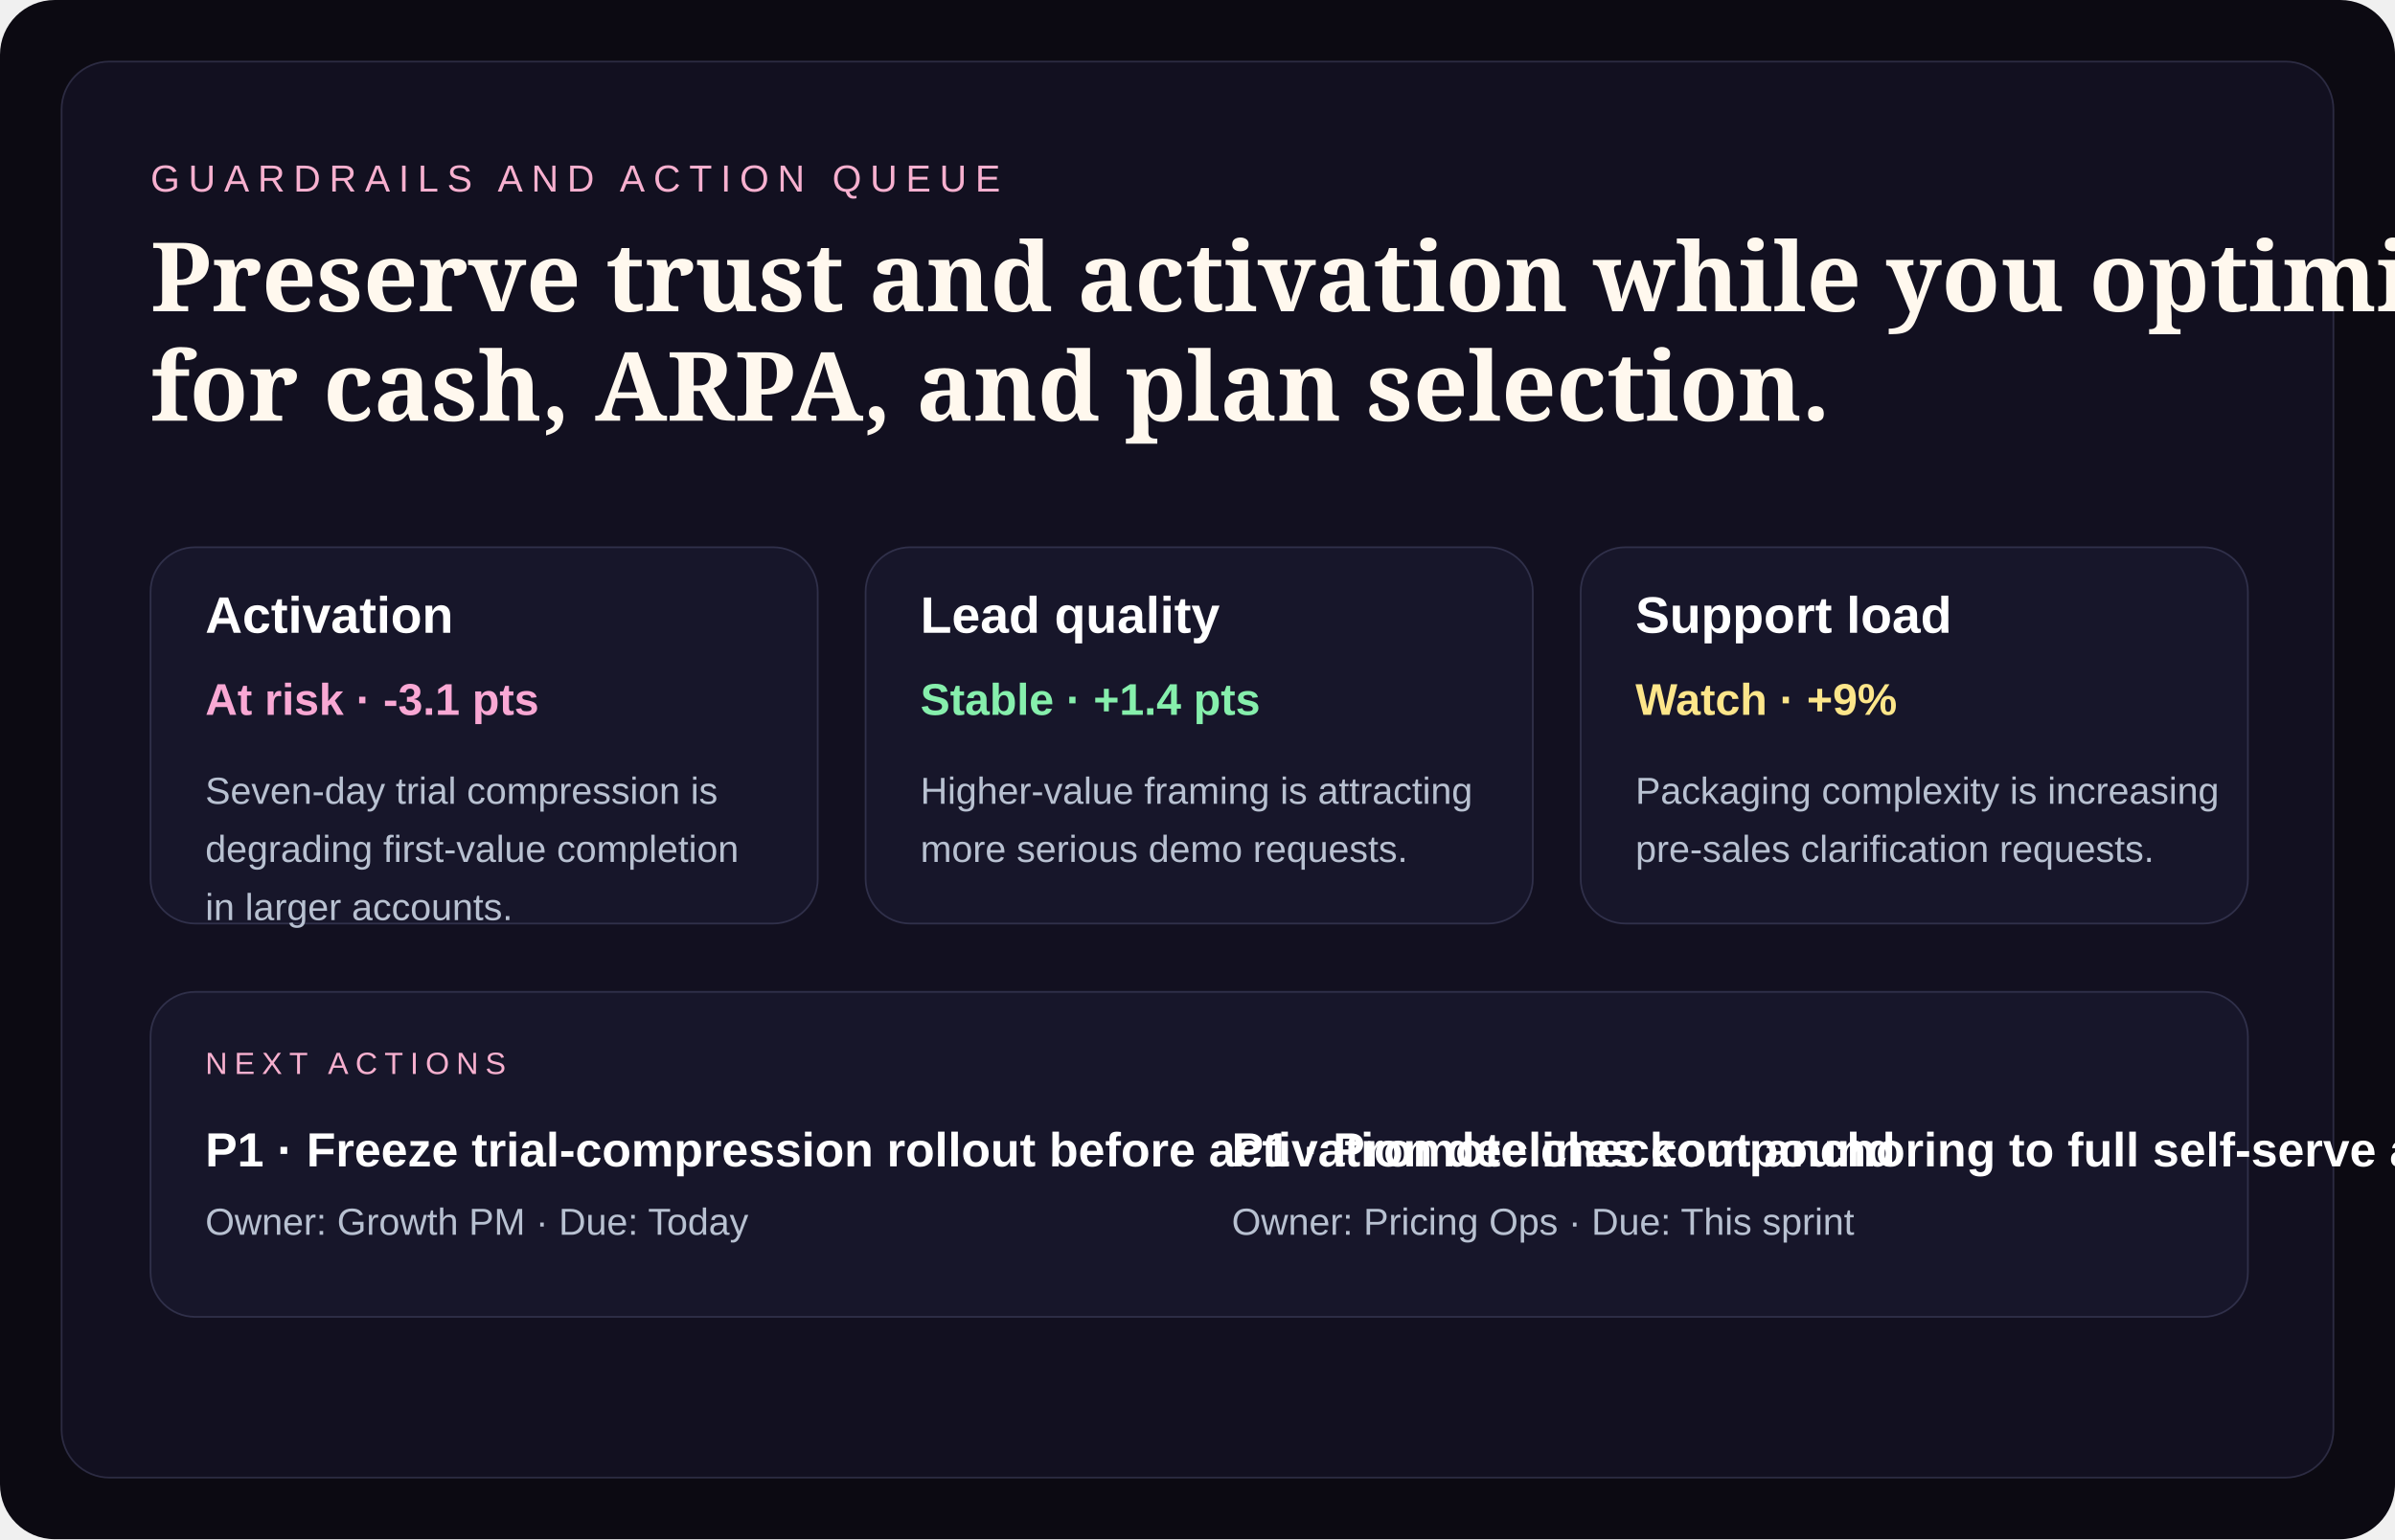
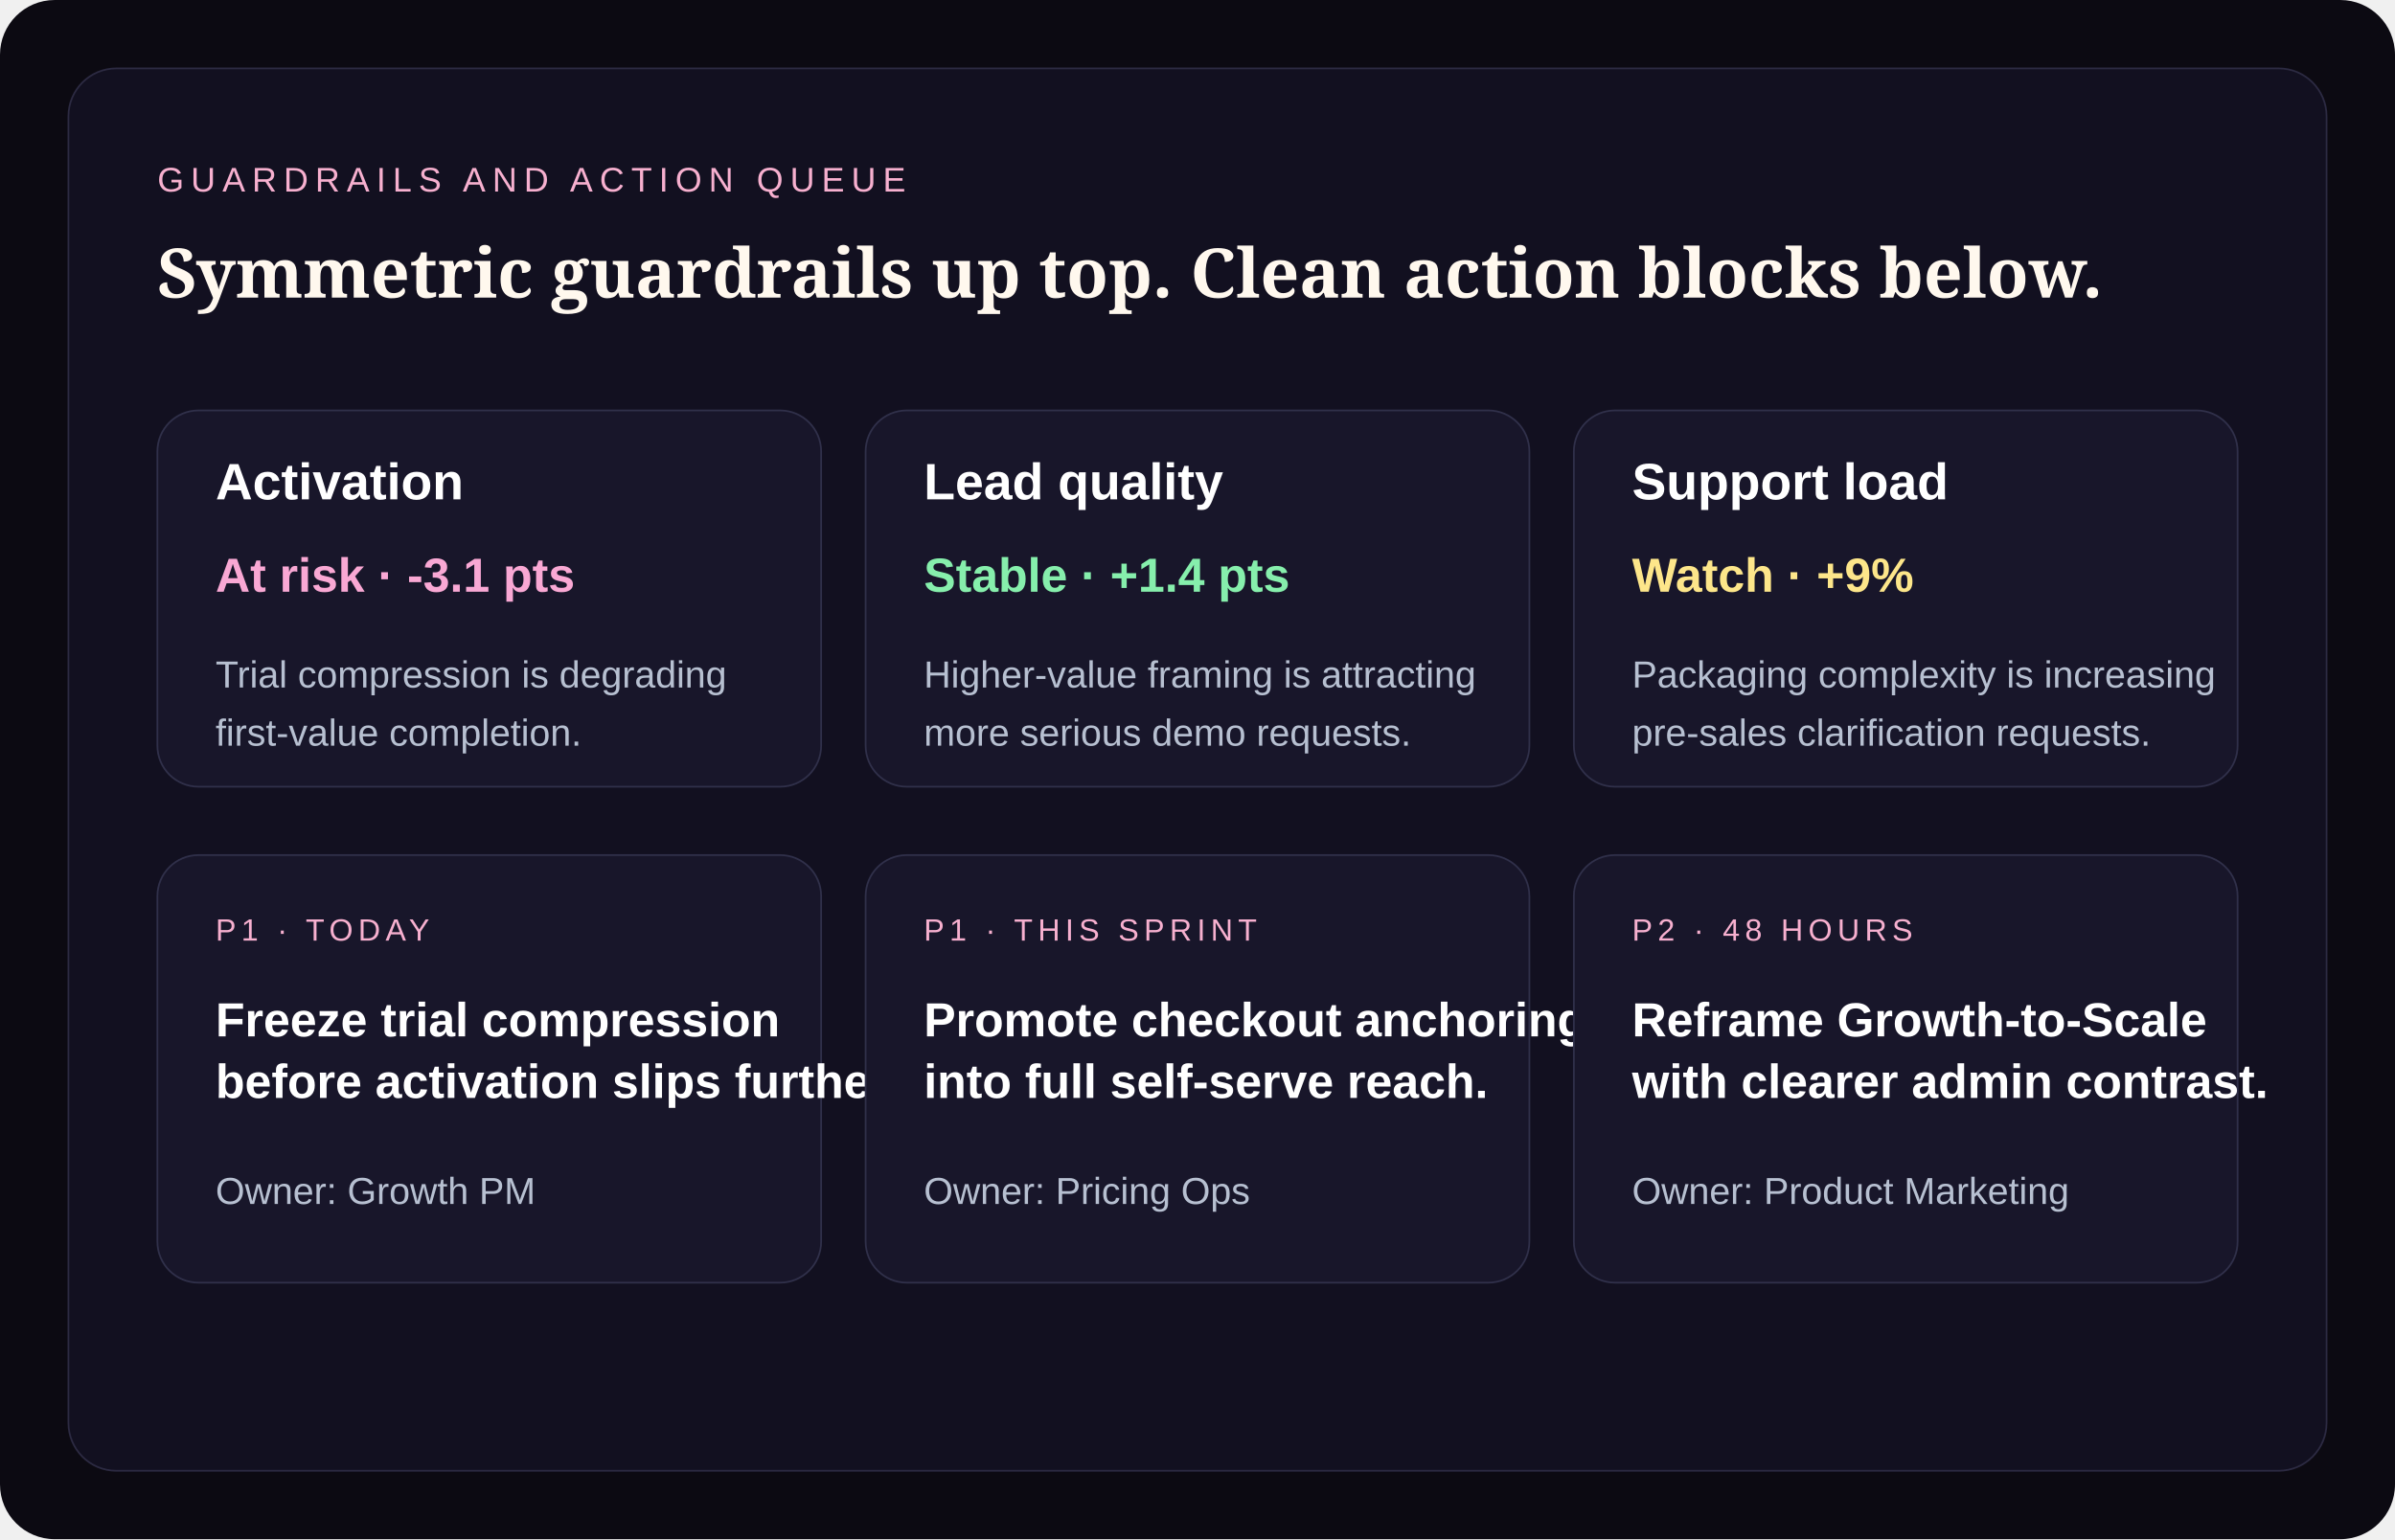
<svg xmlns="http://www.w3.org/2000/svg" width="1400" height="900" viewBox="0 0 1400 900" fill="none">
  <rect width="1400" height="900" rx="32" fill="#0C0A12" />
-   <rect x="36" y="36" width="1328" height="828" rx="28" fill="#121020" stroke="#2C2B42" />
-   <text x="88" y="112" fill="#F7B0CF" font-family="Arial, sans-serif" font-size="22" letter-spacing="5">GUARDRAILS AND ACTION QUEUE</text>
-   <text x="88" y="182" fill="#FFF8EE" font-family="Georgia, serif" font-size="56" font-weight="700">Preserve trust and activation while you optimize</text>
-   <text x="88" y="246" fill="#FFF8EE" font-family="Georgia, serif" font-size="56" font-weight="700">for cash, ARPA, and plan selection.</text>
-   <rect x="88" y="320" width="390" height="220" rx="26" fill="#17162A" stroke="#30304A" />
-   <text x="120" y="370" fill="#FFFFFF" font-family="Arial, sans-serif" font-size="30" font-weight="700">Activation</text>
-   <text x="120" y="418" fill="#F9A8D4" font-family="Arial, sans-serif" font-size="26" font-weight="700">At risk · -3.1 pts</text>
-   <text x="120" y="470" fill="#B8C1D1" font-family="Arial, sans-serif" font-size="22">Seven-day trial compression is</text>
-   <text x="120" y="504" fill="#B8C1D1" font-family="Arial, sans-serif" font-size="22">degrading first-value completion</text>
-   <text x="120" y="538" fill="#B8C1D1" font-family="Arial, sans-serif" font-size="22">in larger accounts.</text>
-   <rect x="506" y="320" width="390" height="220" rx="26" fill="#17162A" stroke="#30304A" />
-   <text x="538" y="370" fill="#FFFFFF" font-family="Arial, sans-serif" font-size="30" font-weight="700">Lead quality</text>
-   <text x="538" y="418" fill="#86EFAC" font-family="Arial, sans-serif" font-size="26" font-weight="700">Stable · +1.4 pts</text>
-   <text x="538" y="470" fill="#B8C1D1" font-family="Arial, sans-serif" font-size="22">Higher-value framing is attracting</text>
-   <text x="538" y="504" fill="#B8C1D1" font-family="Arial, sans-serif" font-size="22">more serious demo requests.</text>
-   <rect x="924" y="320" width="390" height="220" rx="26" fill="#17162A" stroke="#30304A" />
-   <text x="956" y="370" fill="#FFFFFF" font-family="Arial, sans-serif" font-size="30" font-weight="700">Support load</text>
-   <text x="956" y="418" fill="#FDE68A" font-family="Arial, sans-serif" font-size="26" font-weight="700">Watch · +9%</text>
-   <text x="956" y="470" fill="#B8C1D1" font-family="Arial, sans-serif" font-size="22">Packaging complexity is increasing</text>
-   <text x="956" y="504" fill="#B8C1D1" font-family="Arial, sans-serif" font-size="22">pre-sales clarification requests.</text>
-   <rect x="88" y="580" width="1226" height="190" rx="26" fill="#17162A" stroke="#30304A" />
-   <text x="120" y="628" fill="#F7B0CF" font-family="Arial, sans-serif" font-size="18" letter-spacing="4">NEXT ACTIONS</text>
-   <text x="120" y="682" fill="#FFFFFF" font-family="Arial, sans-serif" font-size="28" font-weight="700">P1 · Freeze trial-compression rollout before activation declines compound</text>
-   <text x="120" y="722" fill="#B8C1D1" font-family="Arial, sans-serif" font-size="22">Owner: Growth PM · Due: Today</text>
-   <text x="720" y="682" fill="#FFFFFF" font-family="Arial, sans-serif" font-size="28" font-weight="700">P1 · Promote checkout anchoring to full self-serve audience</text>
-   <text x="720" y="722" fill="#B8C1D1" font-family="Arial, sans-serif" font-size="22">Owner: Pricing Ops · Due: This sprint</text>
+   <rect x="40" y="40" width="1320" height="820" rx="28" fill="#121020" stroke="#2C2A42" />
+   <text x="92" y="112" fill="#F7B0CF" font-family="Arial, sans-serif" font-size="20" letter-spacing="4">GUARDRAILS AND ACTION QUEUE</text>
+   <text x="92" y="174" fill="#FFF8EE" font-family="Georgia, serif" font-size="40" font-weight="700">Symmetric guardrails up top. Clean action blocks below.</text>
+   <g>
+     <rect x="92" y="240" width="388" height="220" rx="24" fill="#18162A" stroke="#30304A" />
+     <text x="126" y="292" fill="#FFFFFF" font-family="Arial, sans-serif" font-size="30" font-weight="700">Activation</text>
+     <text x="126" y="346" fill="#F9A8D4" font-family="Arial, sans-serif" font-size="28" font-weight="700">At risk · -3.1 pts</text>
+     <text x="126" y="402" fill="#B7C0D1" font-family="Arial, sans-serif" font-size="22">Trial compression is degrading</text>
+     <text x="126" y="436" fill="#B7C0D1" font-family="Arial, sans-serif" font-size="22">first-value completion.</text>
+   </g>
+   <g>
+     <rect x="506" y="240" width="388" height="220" rx="24" fill="#18162A" stroke="#30304A" />
+     <text x="540" y="292" fill="#FFFFFF" font-family="Arial, sans-serif" font-size="30" font-weight="700">Lead quality</text>
+     <text x="540" y="346" fill="#86EFAC" font-family="Arial, sans-serif" font-size="28" font-weight="700">Stable · +1.4 pts</text>
+     <text x="540" y="402" fill="#B7C0D1" font-family="Arial, sans-serif" font-size="22">Higher-value framing is attracting</text>
+     <text x="540" y="436" fill="#B7C0D1" font-family="Arial, sans-serif" font-size="22">more serious demo requests.</text>
+   </g>
+   <g>
+     <rect x="920" y="240" width="388" height="220" rx="24" fill="#18162A" stroke="#30304A" />
+     <text x="954" y="292" fill="#FFFFFF" font-family="Arial, sans-serif" font-size="30" font-weight="700">Support load</text>
+     <text x="954" y="346" fill="#FDE68A" font-family="Arial, sans-serif" font-size="28" font-weight="700">Watch · +9%</text>
+     <text x="954" y="402" fill="#B7C0D1" font-family="Arial, sans-serif" font-size="22">Packaging complexity is increasing</text>
+     <text x="954" y="436" fill="#B7C0D1" font-family="Arial, sans-serif" font-size="22">pre-sales clarification requests.</text>
+   </g>
+   <g>
+     <rect x="92" y="500" width="388" height="250" rx="24" fill="#18162A" stroke="#30304A" />
+     <text x="126" y="550" fill="#F7B0CF" font-family="Arial, sans-serif" font-size="18" letter-spacing="3">P1 · TODAY</text>
+     <text x="126" y="606" fill="#FFFFFF" font-family="Arial, sans-serif" font-size="28" font-weight="700">Freeze trial compression</text>
+     <text x="126" y="642" fill="#FFFFFF" font-family="Arial, sans-serif" font-size="28" font-weight="700">before activation slips further.</text>
+     <text x="126" y="704" fill="#B7C0D1" font-family="Arial, sans-serif" font-size="22">Owner: Growth PM</text>
+   </g>
+   <g>
+     <rect x="506" y="500" width="388" height="250" rx="24" fill="#18162A" stroke="#30304A" />
+     <text x="540" y="550" fill="#F7B0CF" font-family="Arial, sans-serif" font-size="18" letter-spacing="3">P1 · THIS SPRINT</text>
+     <text x="540" y="606" fill="#FFFFFF" font-family="Arial, sans-serif" font-size="28" font-weight="700">Promote checkout anchoring</text>
+     <text x="540" y="642" fill="#FFFFFF" font-family="Arial, sans-serif" font-size="28" font-weight="700">into full self-serve reach.</text>
+     <text x="540" y="704" fill="#B7C0D1" font-family="Arial, sans-serif" font-size="22">Owner: Pricing Ops</text>
+   </g>
+   <g>
+     <rect x="920" y="500" width="388" height="250" rx="24" fill="#18162A" stroke="#30304A" />
+     <text x="954" y="550" fill="#F7B0CF" font-family="Arial, sans-serif" font-size="18" letter-spacing="3">P2 · 48 HOURS</text>
+     <text x="954" y="606" fill="#FFFFFF" font-family="Arial, sans-serif" font-size="28" font-weight="700">Reframe Growth-to-Scale</text>
+     <text x="954" y="642" fill="#FFFFFF" font-family="Arial, sans-serif" font-size="28" font-weight="700">with clearer admin contrast.</text>
+     <text x="954" y="704" fill="#B7C0D1" font-family="Arial, sans-serif" font-size="22">Owner: Product Marketing</text>
+   </g>
</svg>
